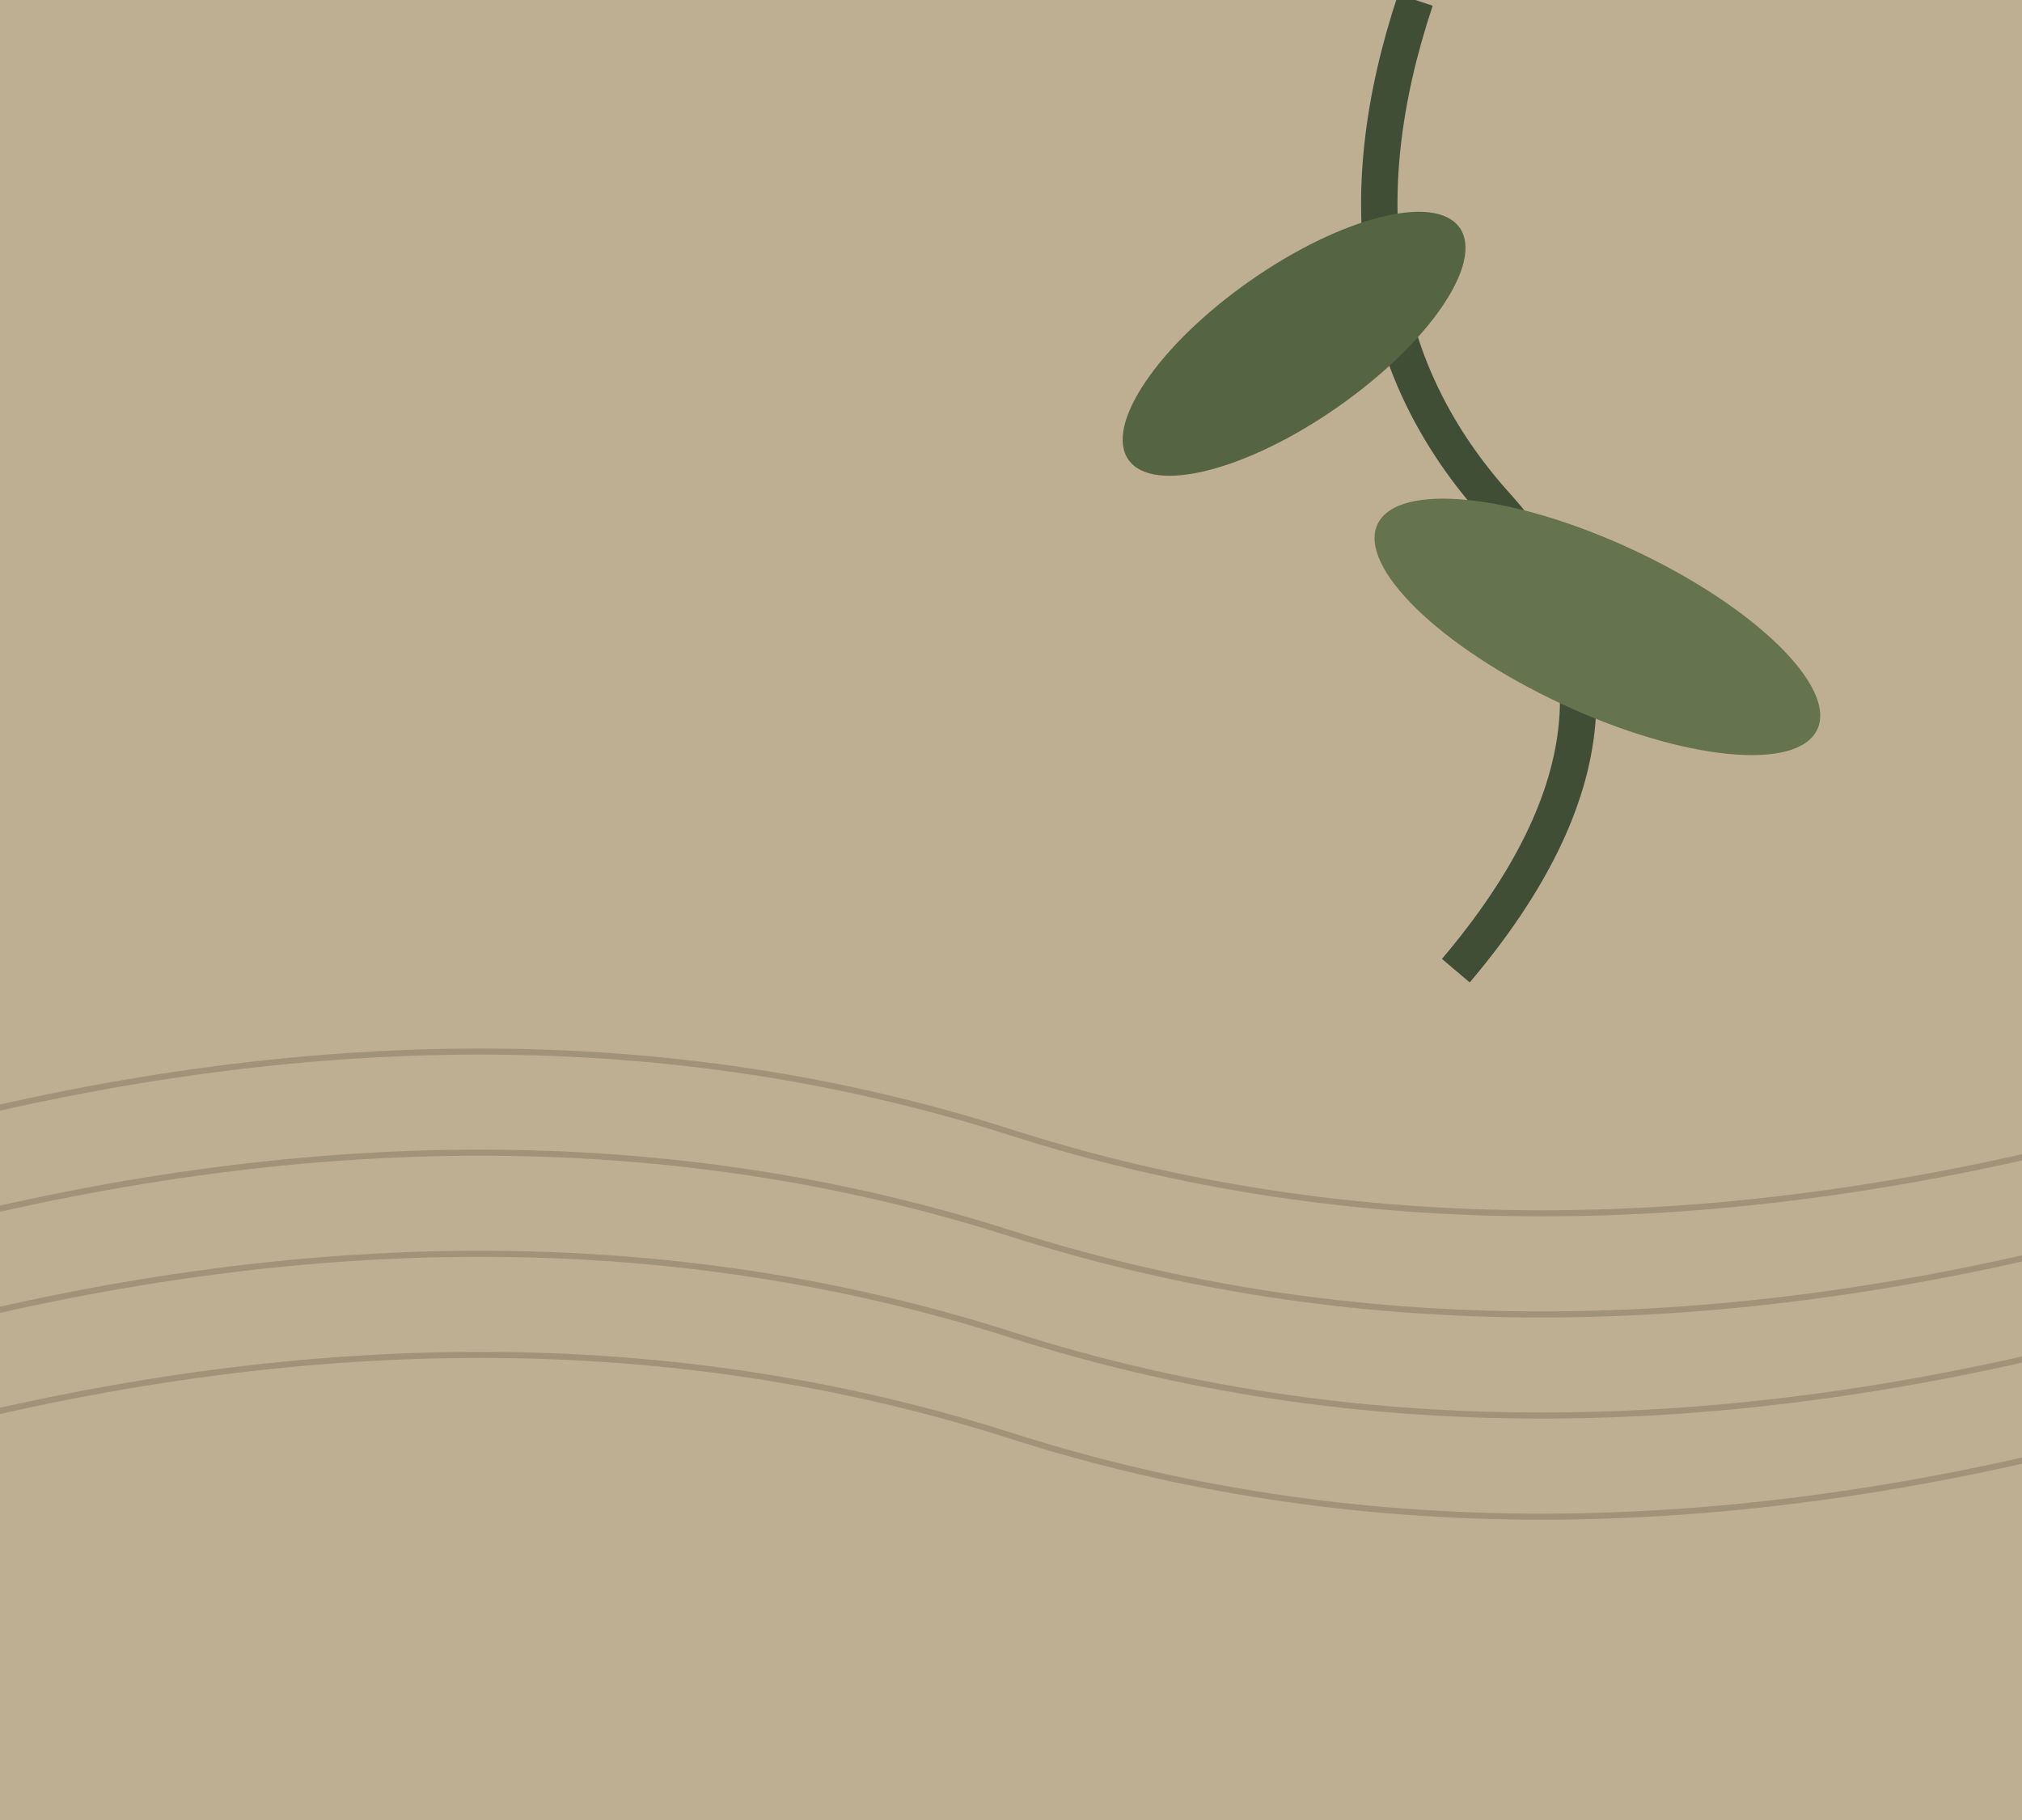
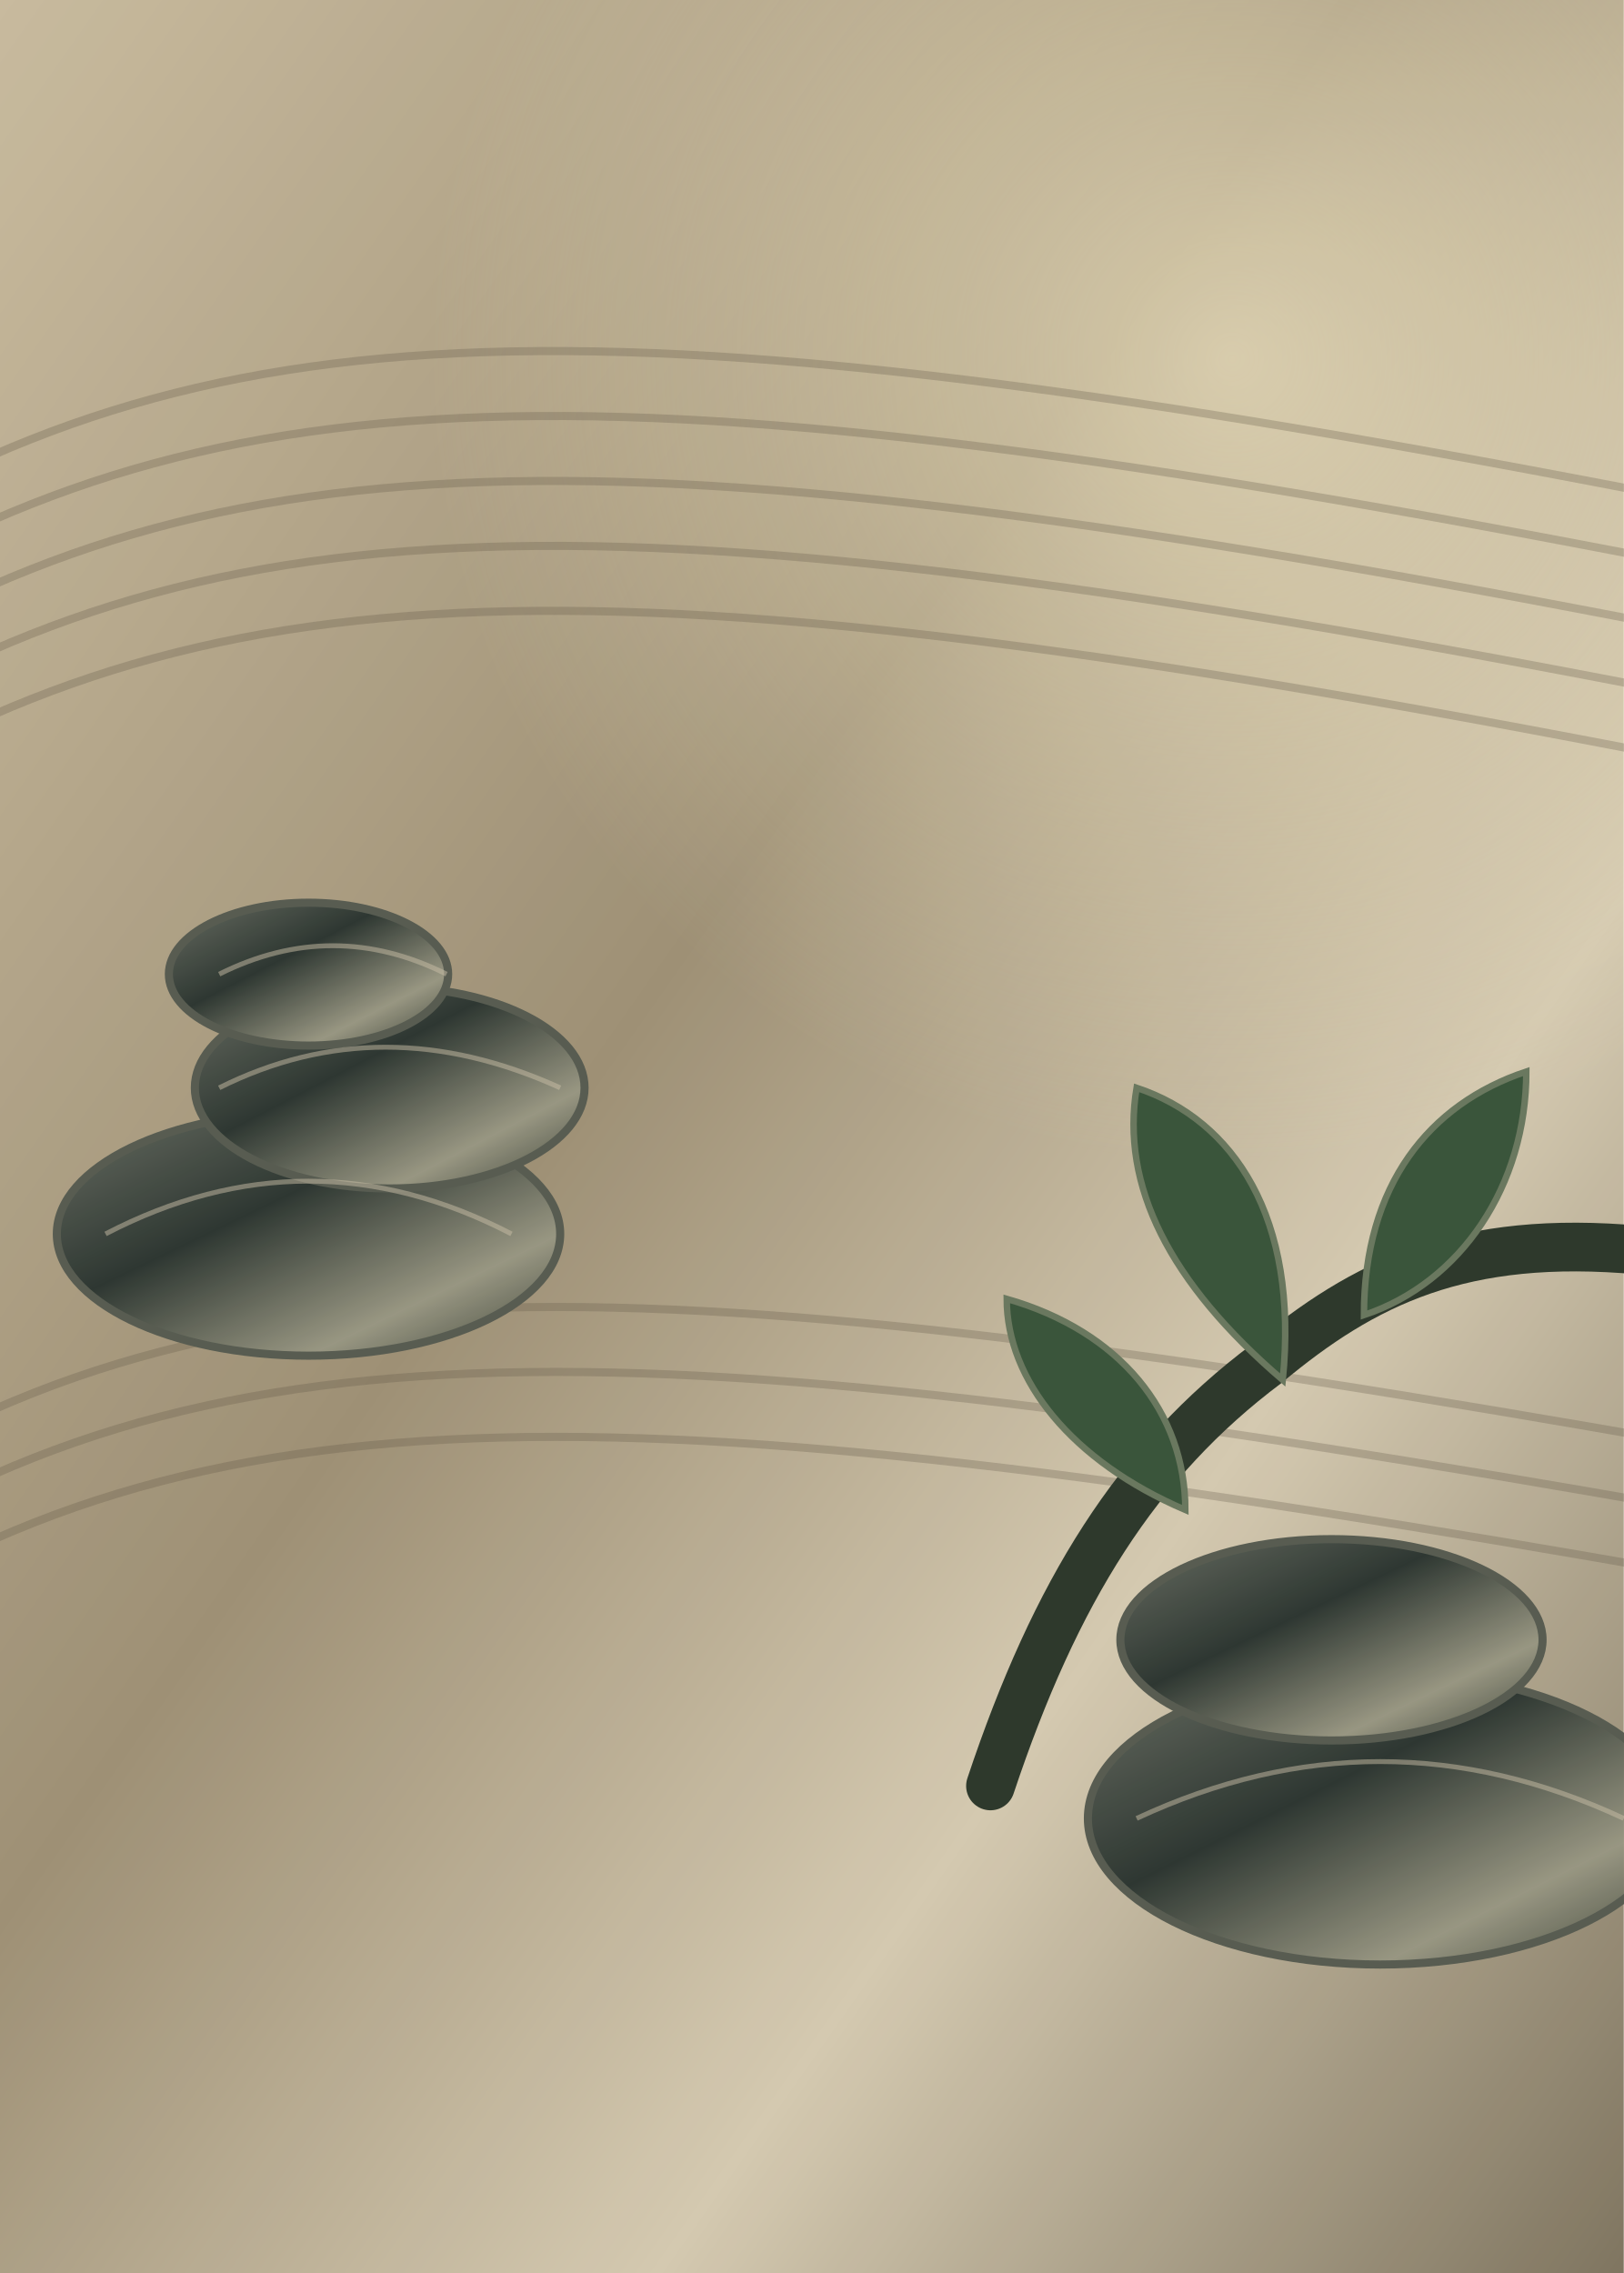
- <svg xmlns="http://www.w3.org/2000/svg" width="1000" height="900" viewBox="0 0 1000 900">
+ <svg xmlns="http://www.w3.org/2000/svg" width="1000" height="1400" viewBox="0 0 1000 1400">
  <defs>
-     <linearGradient id="base" x1="0" y1="0" x2="1" y2="1">
-       <stop stop-color="#d8c6a5" />
-       <stop offset=".55" stop-color="#f3e8d1" />
-       <stop offset="1" stop-color="#d8c6a5" />
+     <linearGradient id="sand" x1="0" y1="0" x2="1" y2="1">
+       <stop stop-color="#d7c8a9" />
+       <stop offset=".42" stop-color="#a99a7d" />
+       <stop offset=".7" stop-color="#e4d8bd" />
+       <stop offset="1" stop-color="#887d66" />
    </linearGradient>
-     <radialGradient id="glow">
-       <stop stop-color="#5d6a4c" stop-opacity=".42" />
-       <stop offset="1" stop-color="#5d6a4c" stop-opacity="0" />
+     <linearGradient id="rock" x1="0" y1="0" x2="1" y2="1">
+       <stop stop-color="#6f7468" />
+       <stop offset=".4" stop-color="#303a34" />
+       <stop offset=".75" stop-color="#a3a18b" />
+       <stop offset="1" stop-color="#41483c" />
+     </linearGradient>
+     <radialGradient id="sun">
+       <stop stop-color="#fff3ce" stop-opacity=".7" />
+       <stop offset="1" stop-color="#fff3ce" stop-opacity="0" />
    </radialGradient>
  </defs>
-   <rect width="1000" height="900" fill="url(#base)" />
-   <rect width="1000" height="900" fill="url(#glow)" />
-   <rect width="1000" height="900" fill="#d8c6a5" />
-   <g fill="none" stroke="#8e8069" stroke-width="3" opacity=".45">
-     <path d="M-50 560 Q250 480 500 560 T1050 560" />
-     <path d="M-50 610 Q250 530 500 610 T1050 610" />
-     <path d="M-50 660 Q250 580 500 660 T1050 660" />
-     <path d="M-50 710 Q250 630 500 710 T1050 710" />
+   <rect width="1000" height="1400" fill="url(#sand)" />
+   <circle cx="760" cy="220" r="500" fill="url(#sun)" />
+   <g fill="none" stroke="#665c4a" stroke-opacity=".28" stroke-width="5">
+     <path d="M-100 330C150 180 400 180 1100 320" />
+     <path d="M-100 370C150 220 400 220 1100 360" />
+     <path d="M-100 410C150 260 400 260 1100 400" />
+     <path d="M-100 450C150 300 400 300 1100 440" />
+     <path d="M-100 490C150 340 400 340 1100 480" />
+     <path d="M-100 920C150 760 430 780 1100 900" />
+     <path d="M-100 960C150 800 430 820 1100 940" />
+     <path d="M-100 1000C150 840 430 860 1100 980" />
  </g>
-   <path d="M700 0 Q650 150 740 250 T720 480" fill="none" stroke="#48583d" stroke-width="18" />
-   <ellipse cx="640" cy="170" rx="100" ry="38" transform="rotate(-35 640 170)" fill="#60734d" />
-   <ellipse cx="790" cy="310" rx="120" ry="42" transform="rotate(25 790 310)" fill="#73835a" />
-   <rect width="1000" height="900" fill="#000" opacity=".12" />
+   <path d="M610 1100C650 980 700 900 780 840C840 790 900 760 1010 770" fill="none" stroke="#303c2e" stroke-width="30" stroke-linecap="round" />
+   <path d="M790 850C720 790 690 730 700 670C760 690 800 750 790 850Z M840 810C840 730 880 680 940 660C940 730 900 790 840 810Z M730 930C660 900 620 850 620 800C690 820 730 870 730 930Z" fill="#3d5a3e" stroke="#718065" stroke-width="4" />
+   <g fill="url(#rock)" stroke="#5d6256" stroke-width="5">
+     <ellipse cx="190" cy="760" rx="155" ry="75" />
+     <ellipse cx="240" cy="670" rx="120" ry="62" />
+     <ellipse cx="190" cy="600" rx="86" ry="44" />
+     <ellipse cx="850" cy="1120" rx="180" ry="90" />
+     <ellipse cx="820" cy="1010" rx="130" ry="62" />
+   </g>
+   <g fill="none" stroke="#d8ccb2" stroke-opacity=".5" stroke-width="3">
+     <path d="M65 760q125-65 250 0M135 670q100-50 210 0M135 600q70-35 140 0M700 1120q150-70 300 0" />
+   </g>
+   <rect width="1000" height="1400" fill="#1c1a14" opacity=".08" />
</svg>
